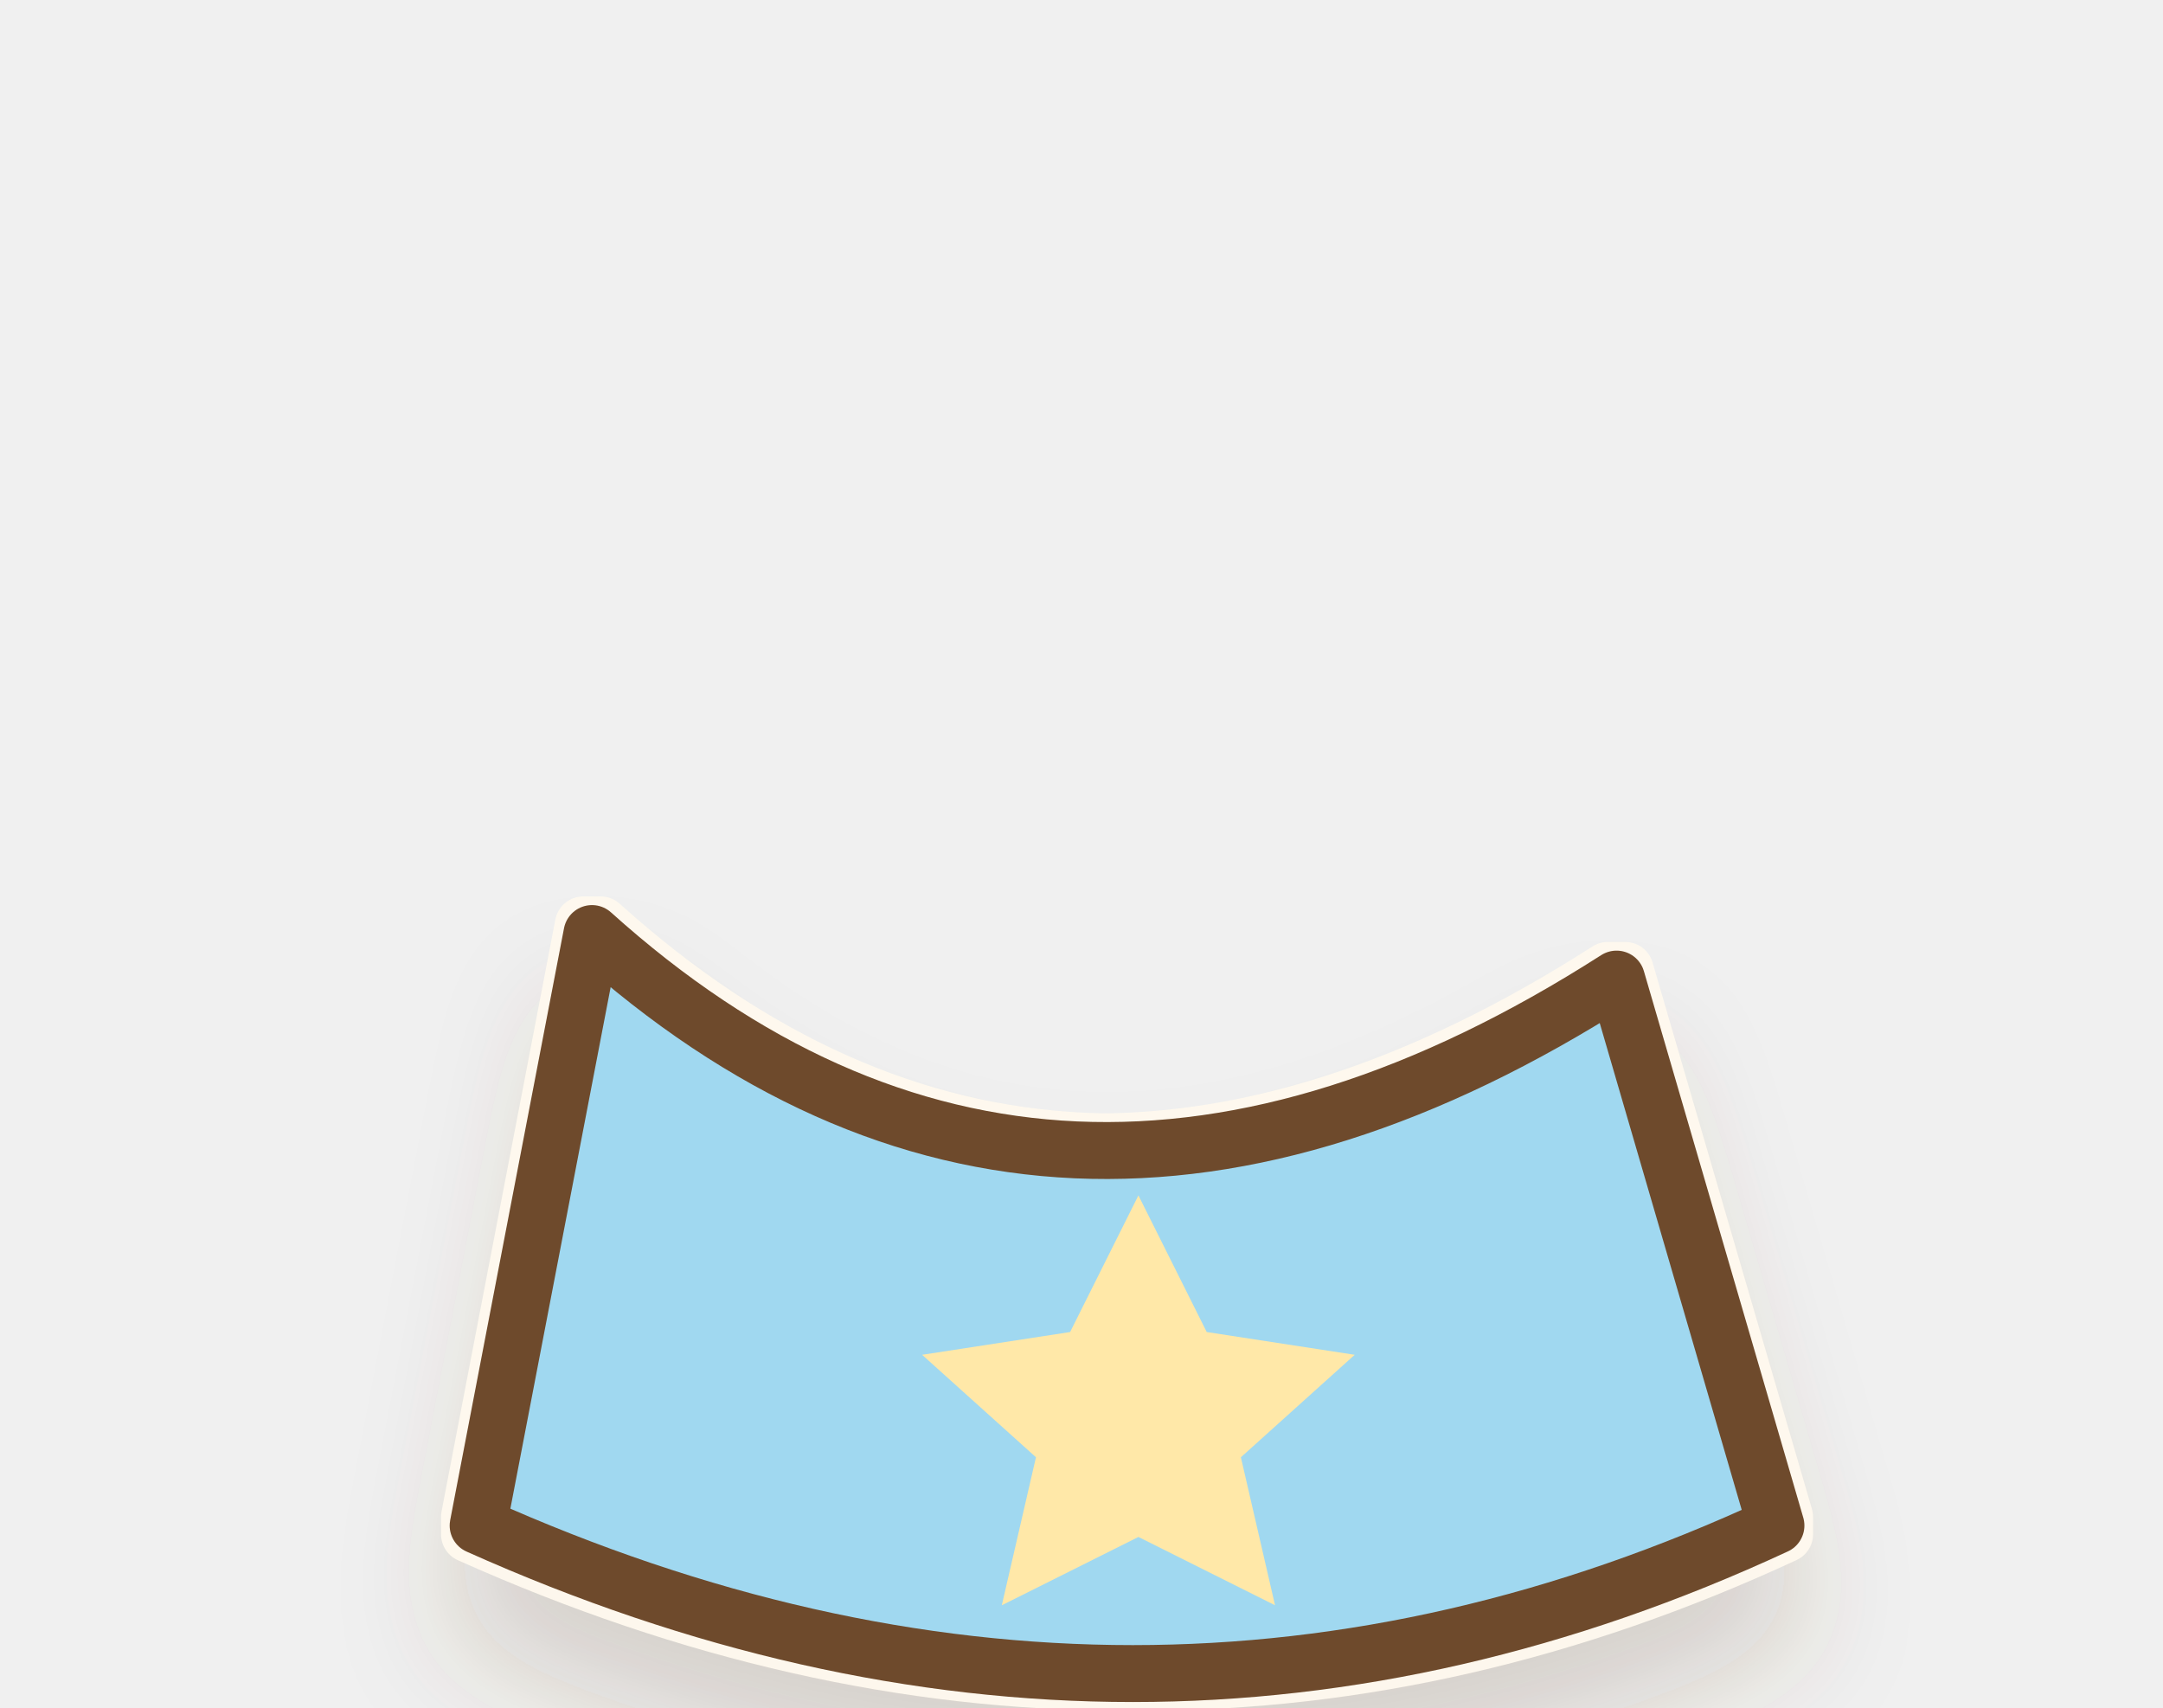
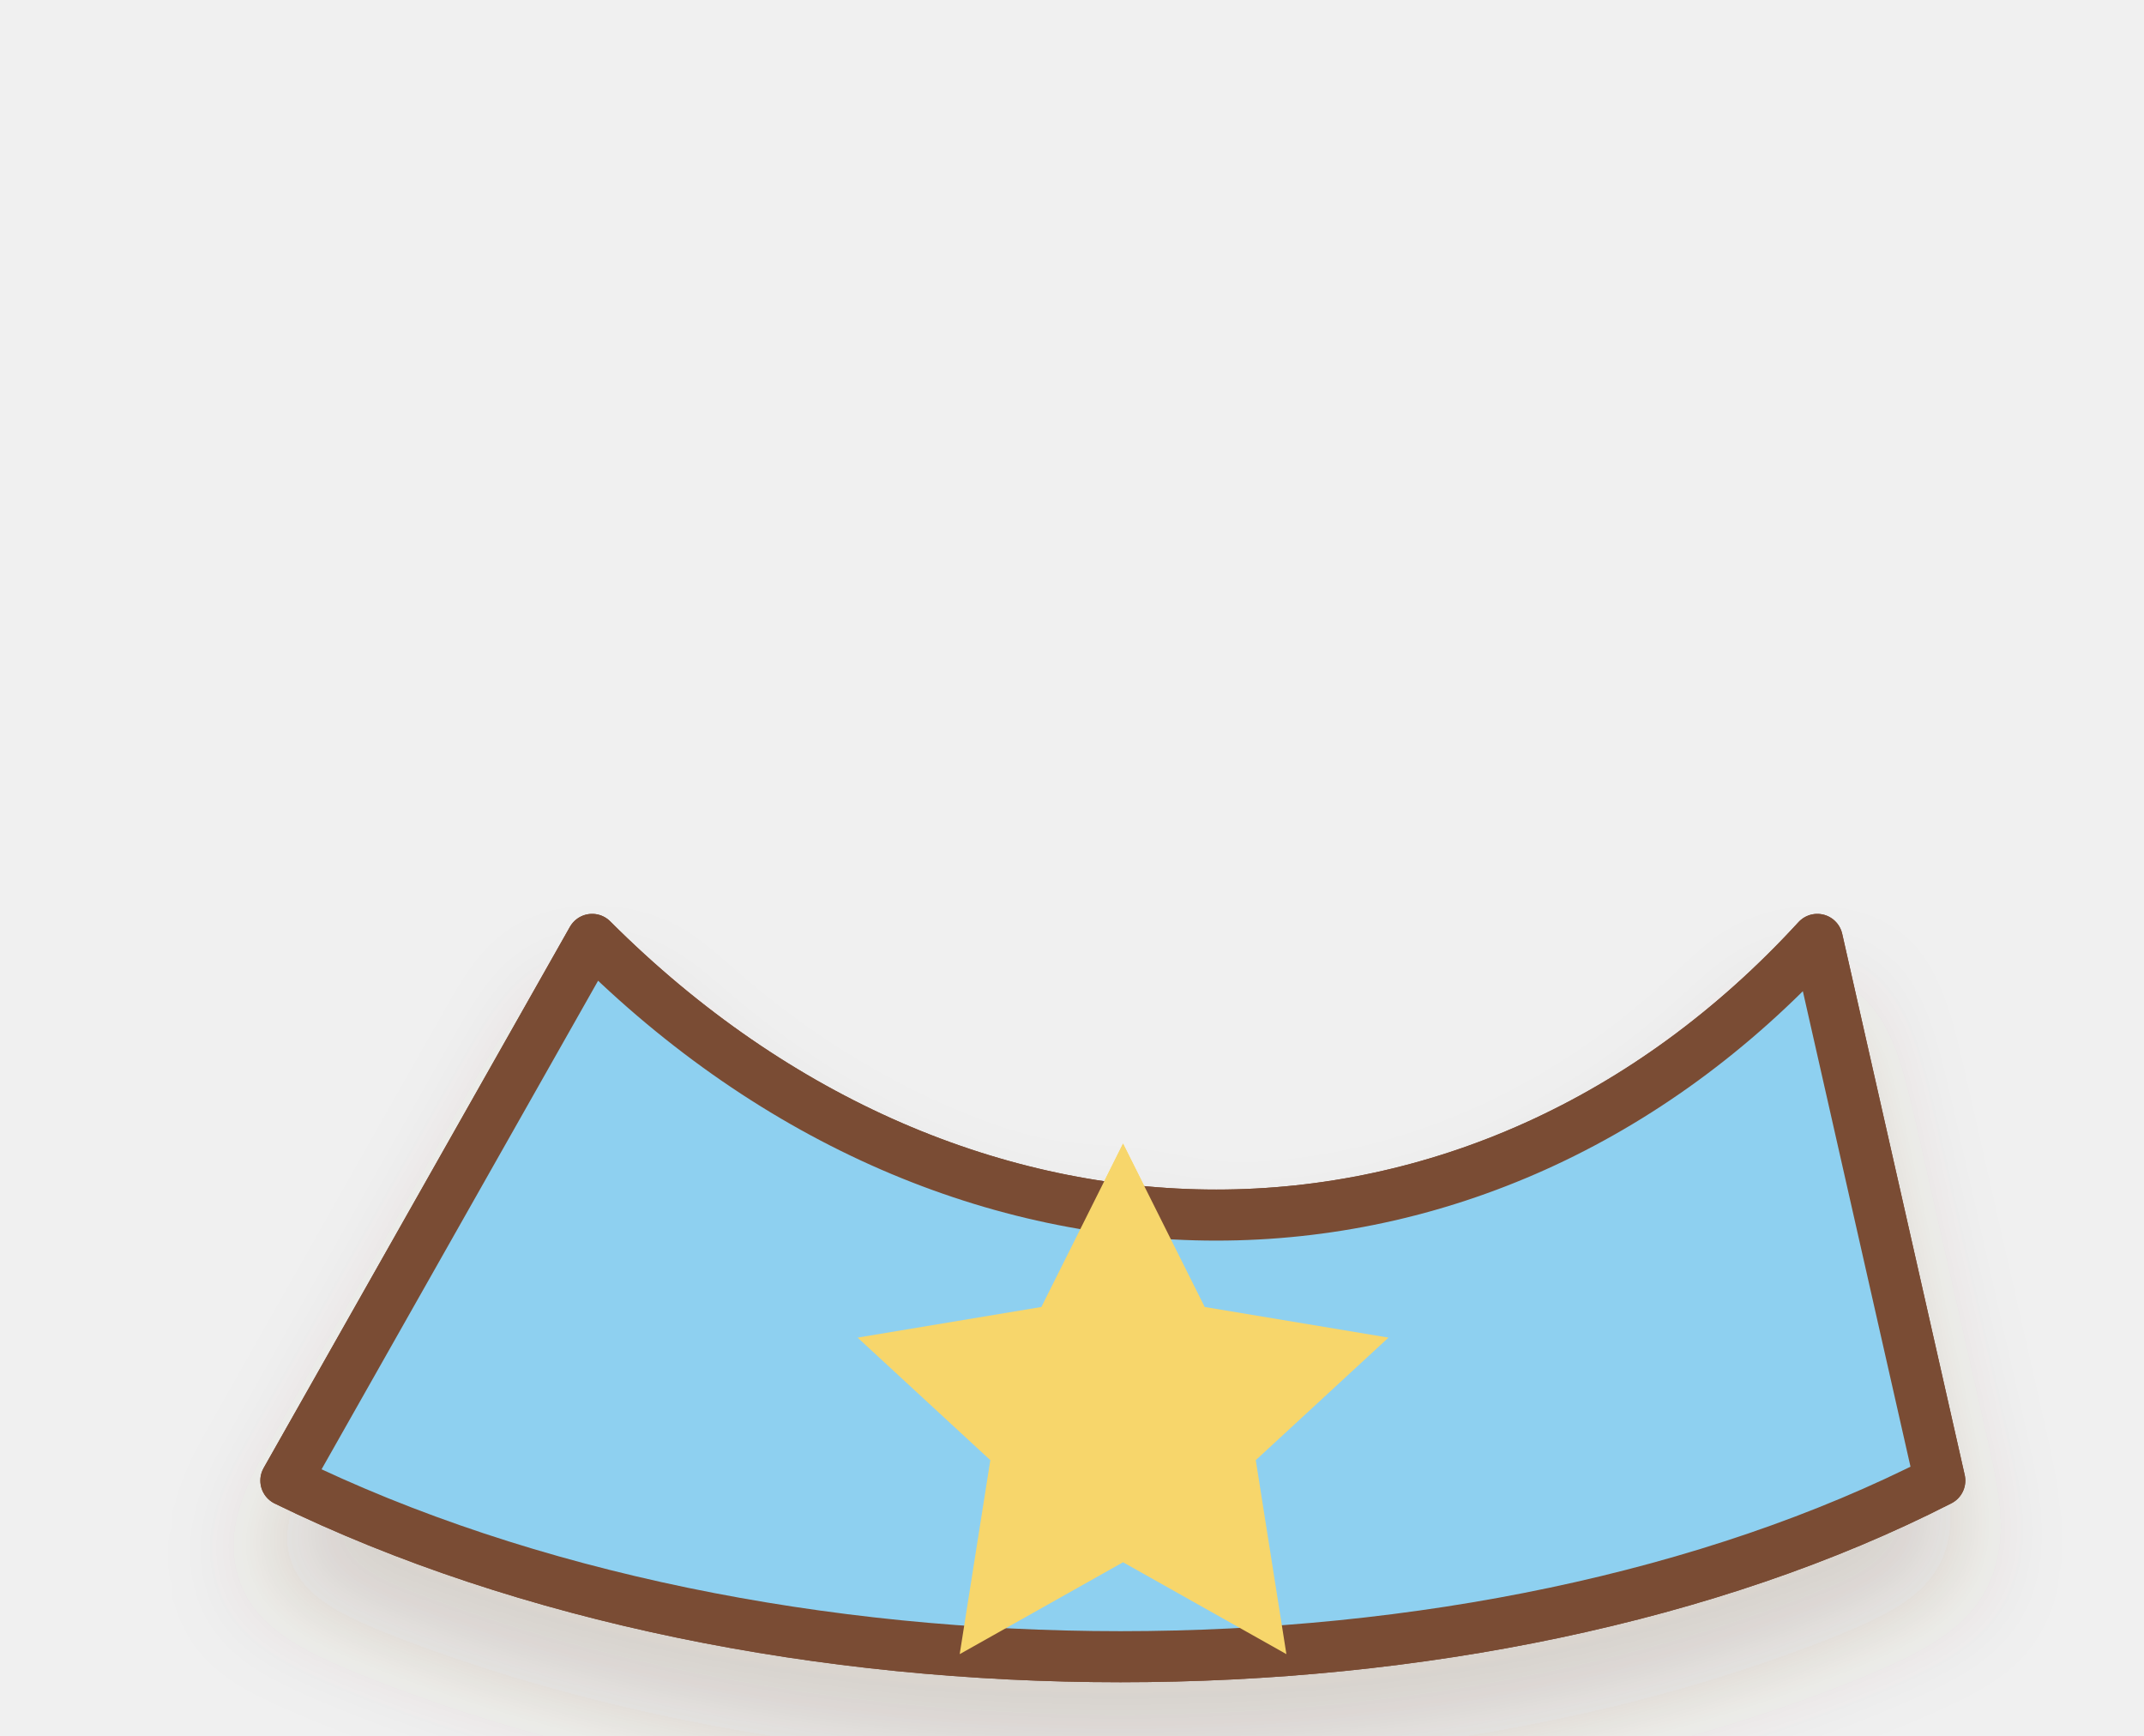
- <svg xmlns="http://www.w3.org/2000/svg" width="190" height="150" viewBox="0 0 190 150">
+ <svg xmlns="http://www.w3.org/2000/svg" width="210" height="170" viewBox="0 0 210 170">
  <defs>
    <g id="art-source" stroke-linecap="round" stroke-linejoin="round">
-       <path d="M52 82 Q92 118 142 86 L156 134 Q100 160 42 134 Z" fill="#A0D8F0" stroke="#6E4A2C" stroke-width="5" />
-       <path d="M100 105 l6 12 13 2-10 9 3 13-12-6-12 6 3-13-10-9 13-2z" fill="#FFE8A8" />
+       <path d="M58 92 C94 128 145 128 178 92 L190 145 C145 168 75 168 28 145 Z" fill="#8ED0F0" stroke="#7A4C34" stroke-width="5" />
+       <path d="M110 112 L118 128 L136 131 L123 143 L126 162 L110 153 L94 162 L97 143 L84 131 L102 128 Z" fill="#F7D66B" />
    </g>
-     <mask id="art-mask" maskUnits="userSpaceOnUse" x="0" y="0" width="190" height="150">
+     <mask id="art-mask" maskUnits="userSpaceOnUse" x="0" y="0" width="210" height="170">
      <use href="#art-source" fill="#fff" stroke="#fff" />
    </mask>
    <linearGradient id="gloss" x1="0" x2="0" y1="0" y2="1">
      <stop offset="0" stop-color="#FFFFFF" stop-opacity="0.45" />
      <stop offset="0.42" stop-color="#FFFFFF" stop-opacity="0.12" />
      <stop offset="1" stop-color="#FFFFFF" stop-opacity="0" />
    </linearGradient>
    <filter id="soft-shadow" x="-20%" y="-20%" width="140%" height="145%">
      <feDropShadow dx="0" dy="8" stdDeviation="5" flood-color="#6E4A2C" flood-opacity="0.18" />
    </filter>
-     <filter id="sticker-edge" x="-18%" y="-18%" width="136%" height="136%">
-       <feMorphology in="SourceAlpha" operator="dilate" radius="4" result="expanded" />
-       <feFlood flood-color="#FFF9EF" flood-opacity="0.95" result="paper" />
-       <feComposite in="paper" in2="expanded" operator="in" />
-     </filter>
  </defs>
  <use href="#art-source" filter="url(#soft-shadow)" />
-   <use href="#art-source" filter="url(#sticker-edge)" />
  <use href="#art-source" />
-   <ellipse cx="64.6" cy="27" rx="64.6" ry="30" fill="url(#gloss)" mask="url(#art-mask)" pointer-events="none" />
+   <ellipse cx="71.4" cy="30.6" rx="71.4" ry="34" fill="url(#gloss)" mask="url(#art-mask)" pointer-events="none" />
</svg>
